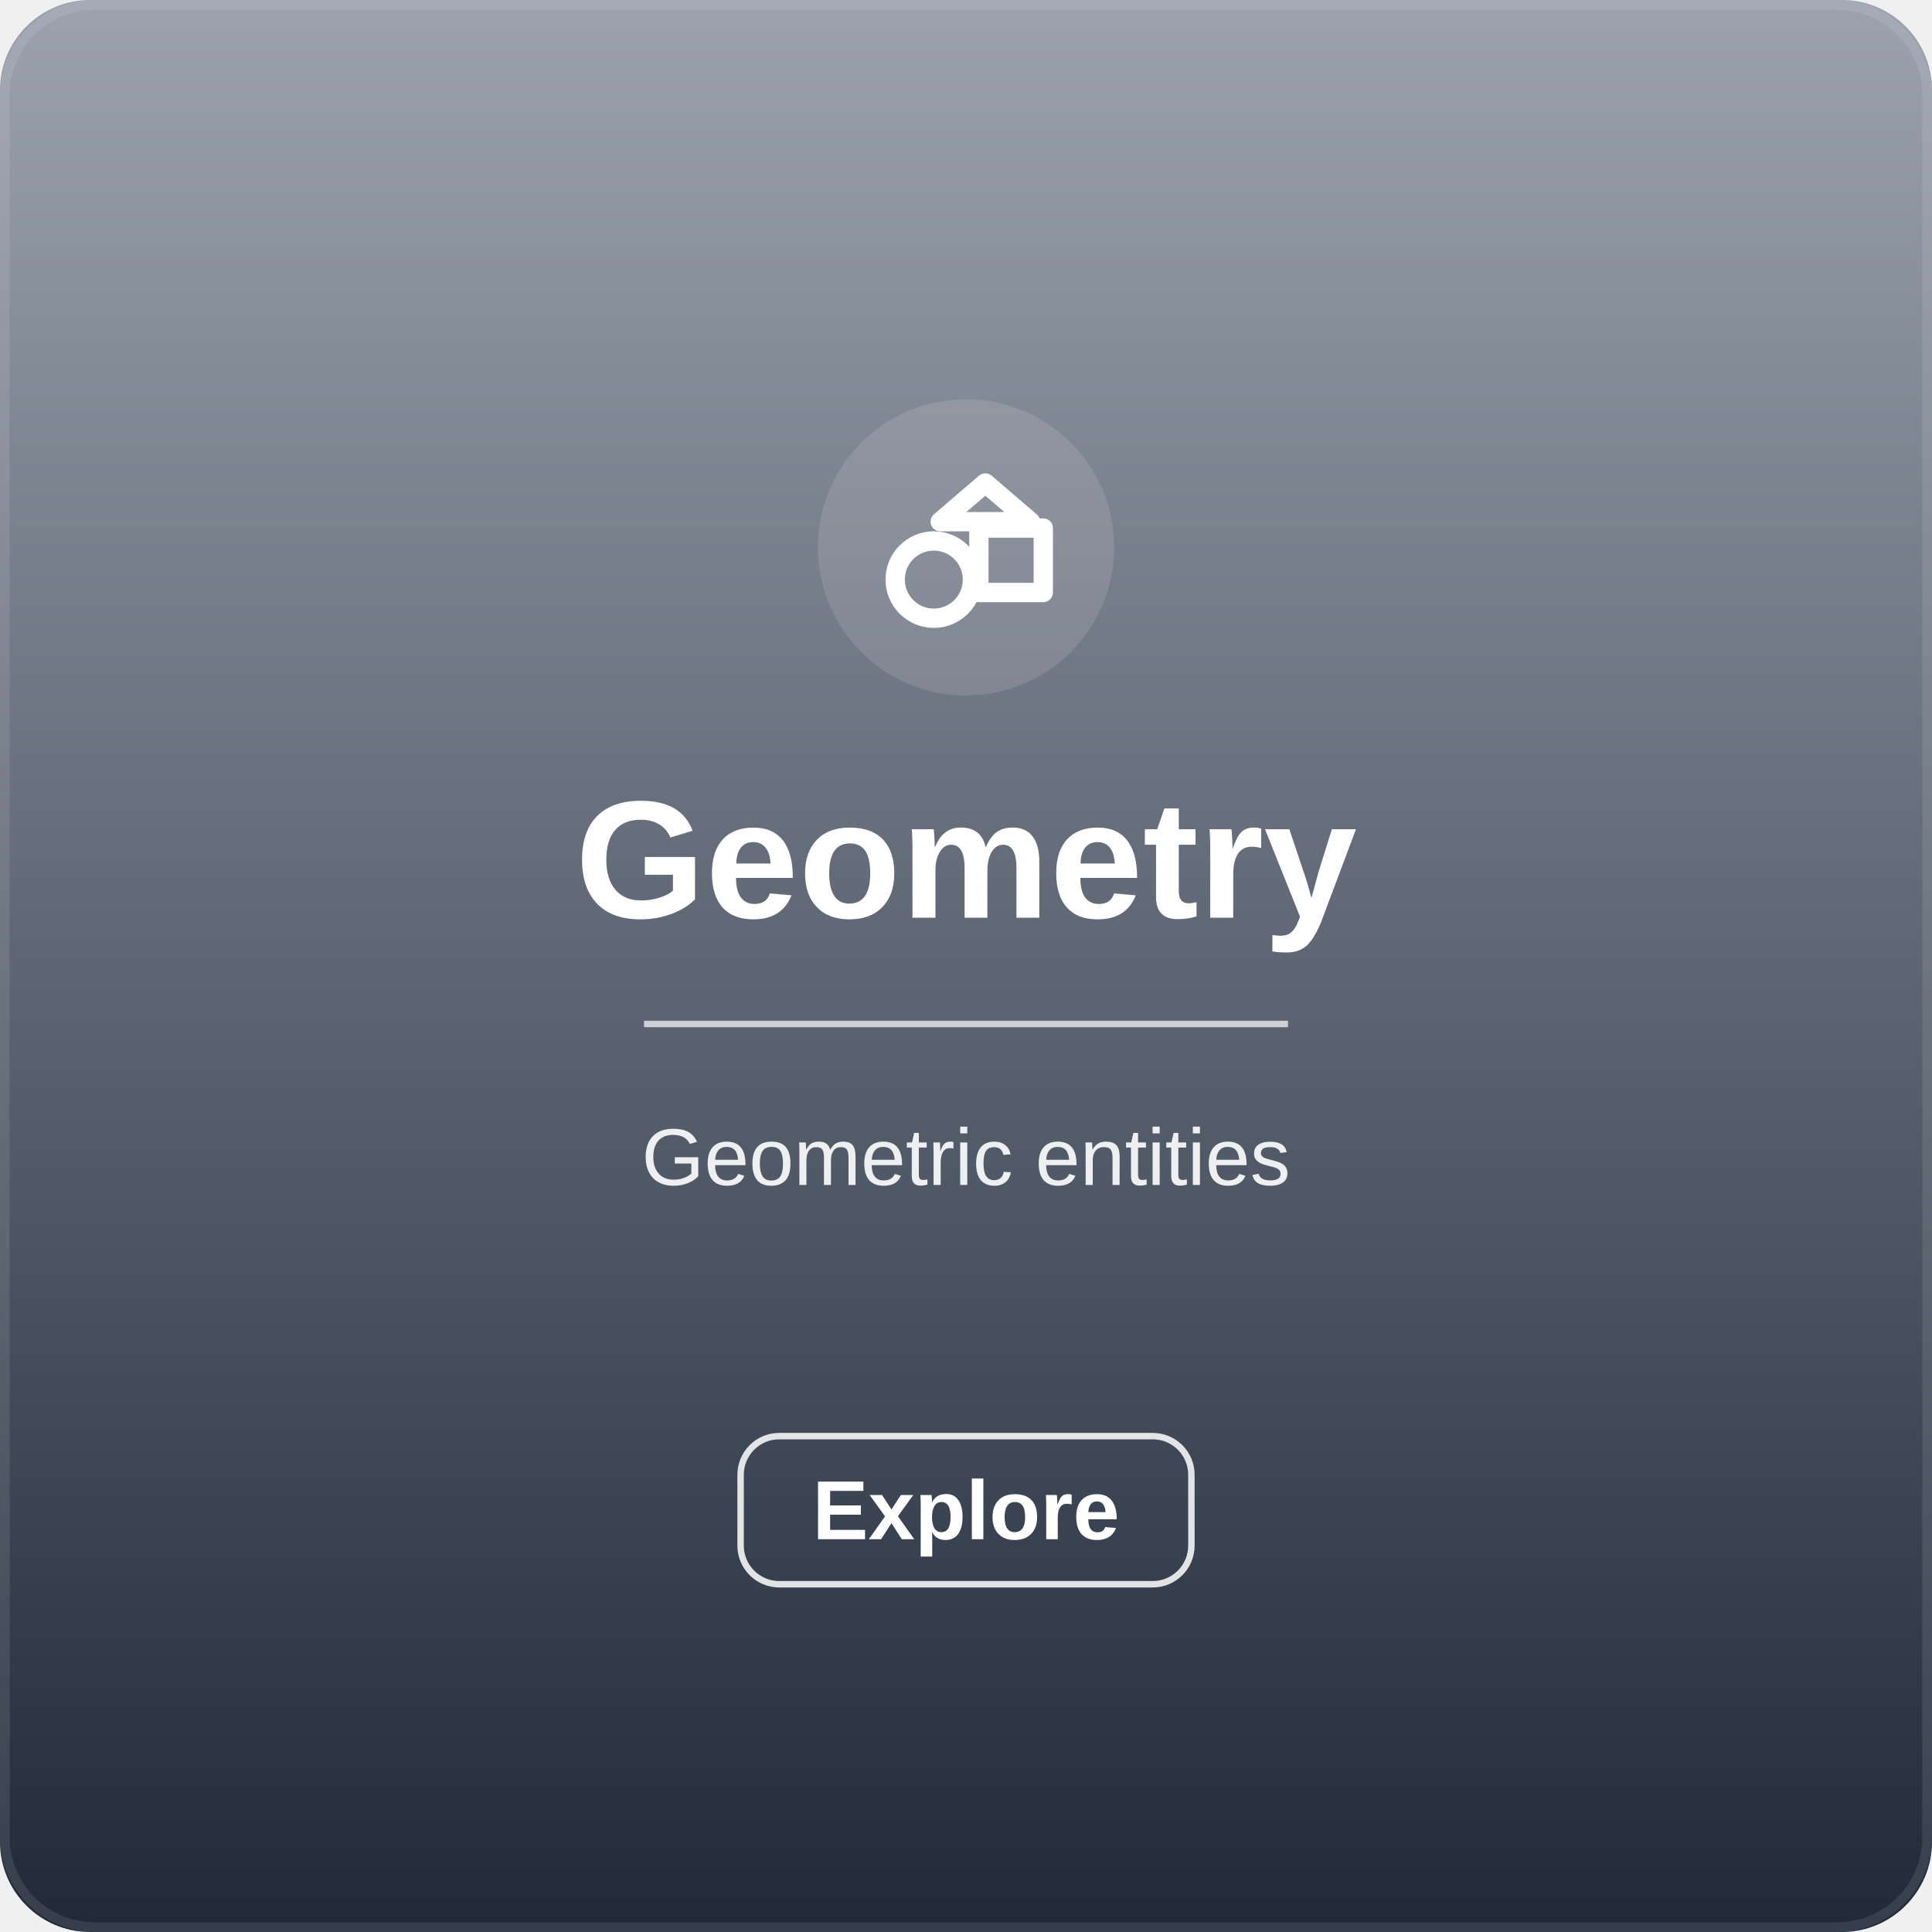
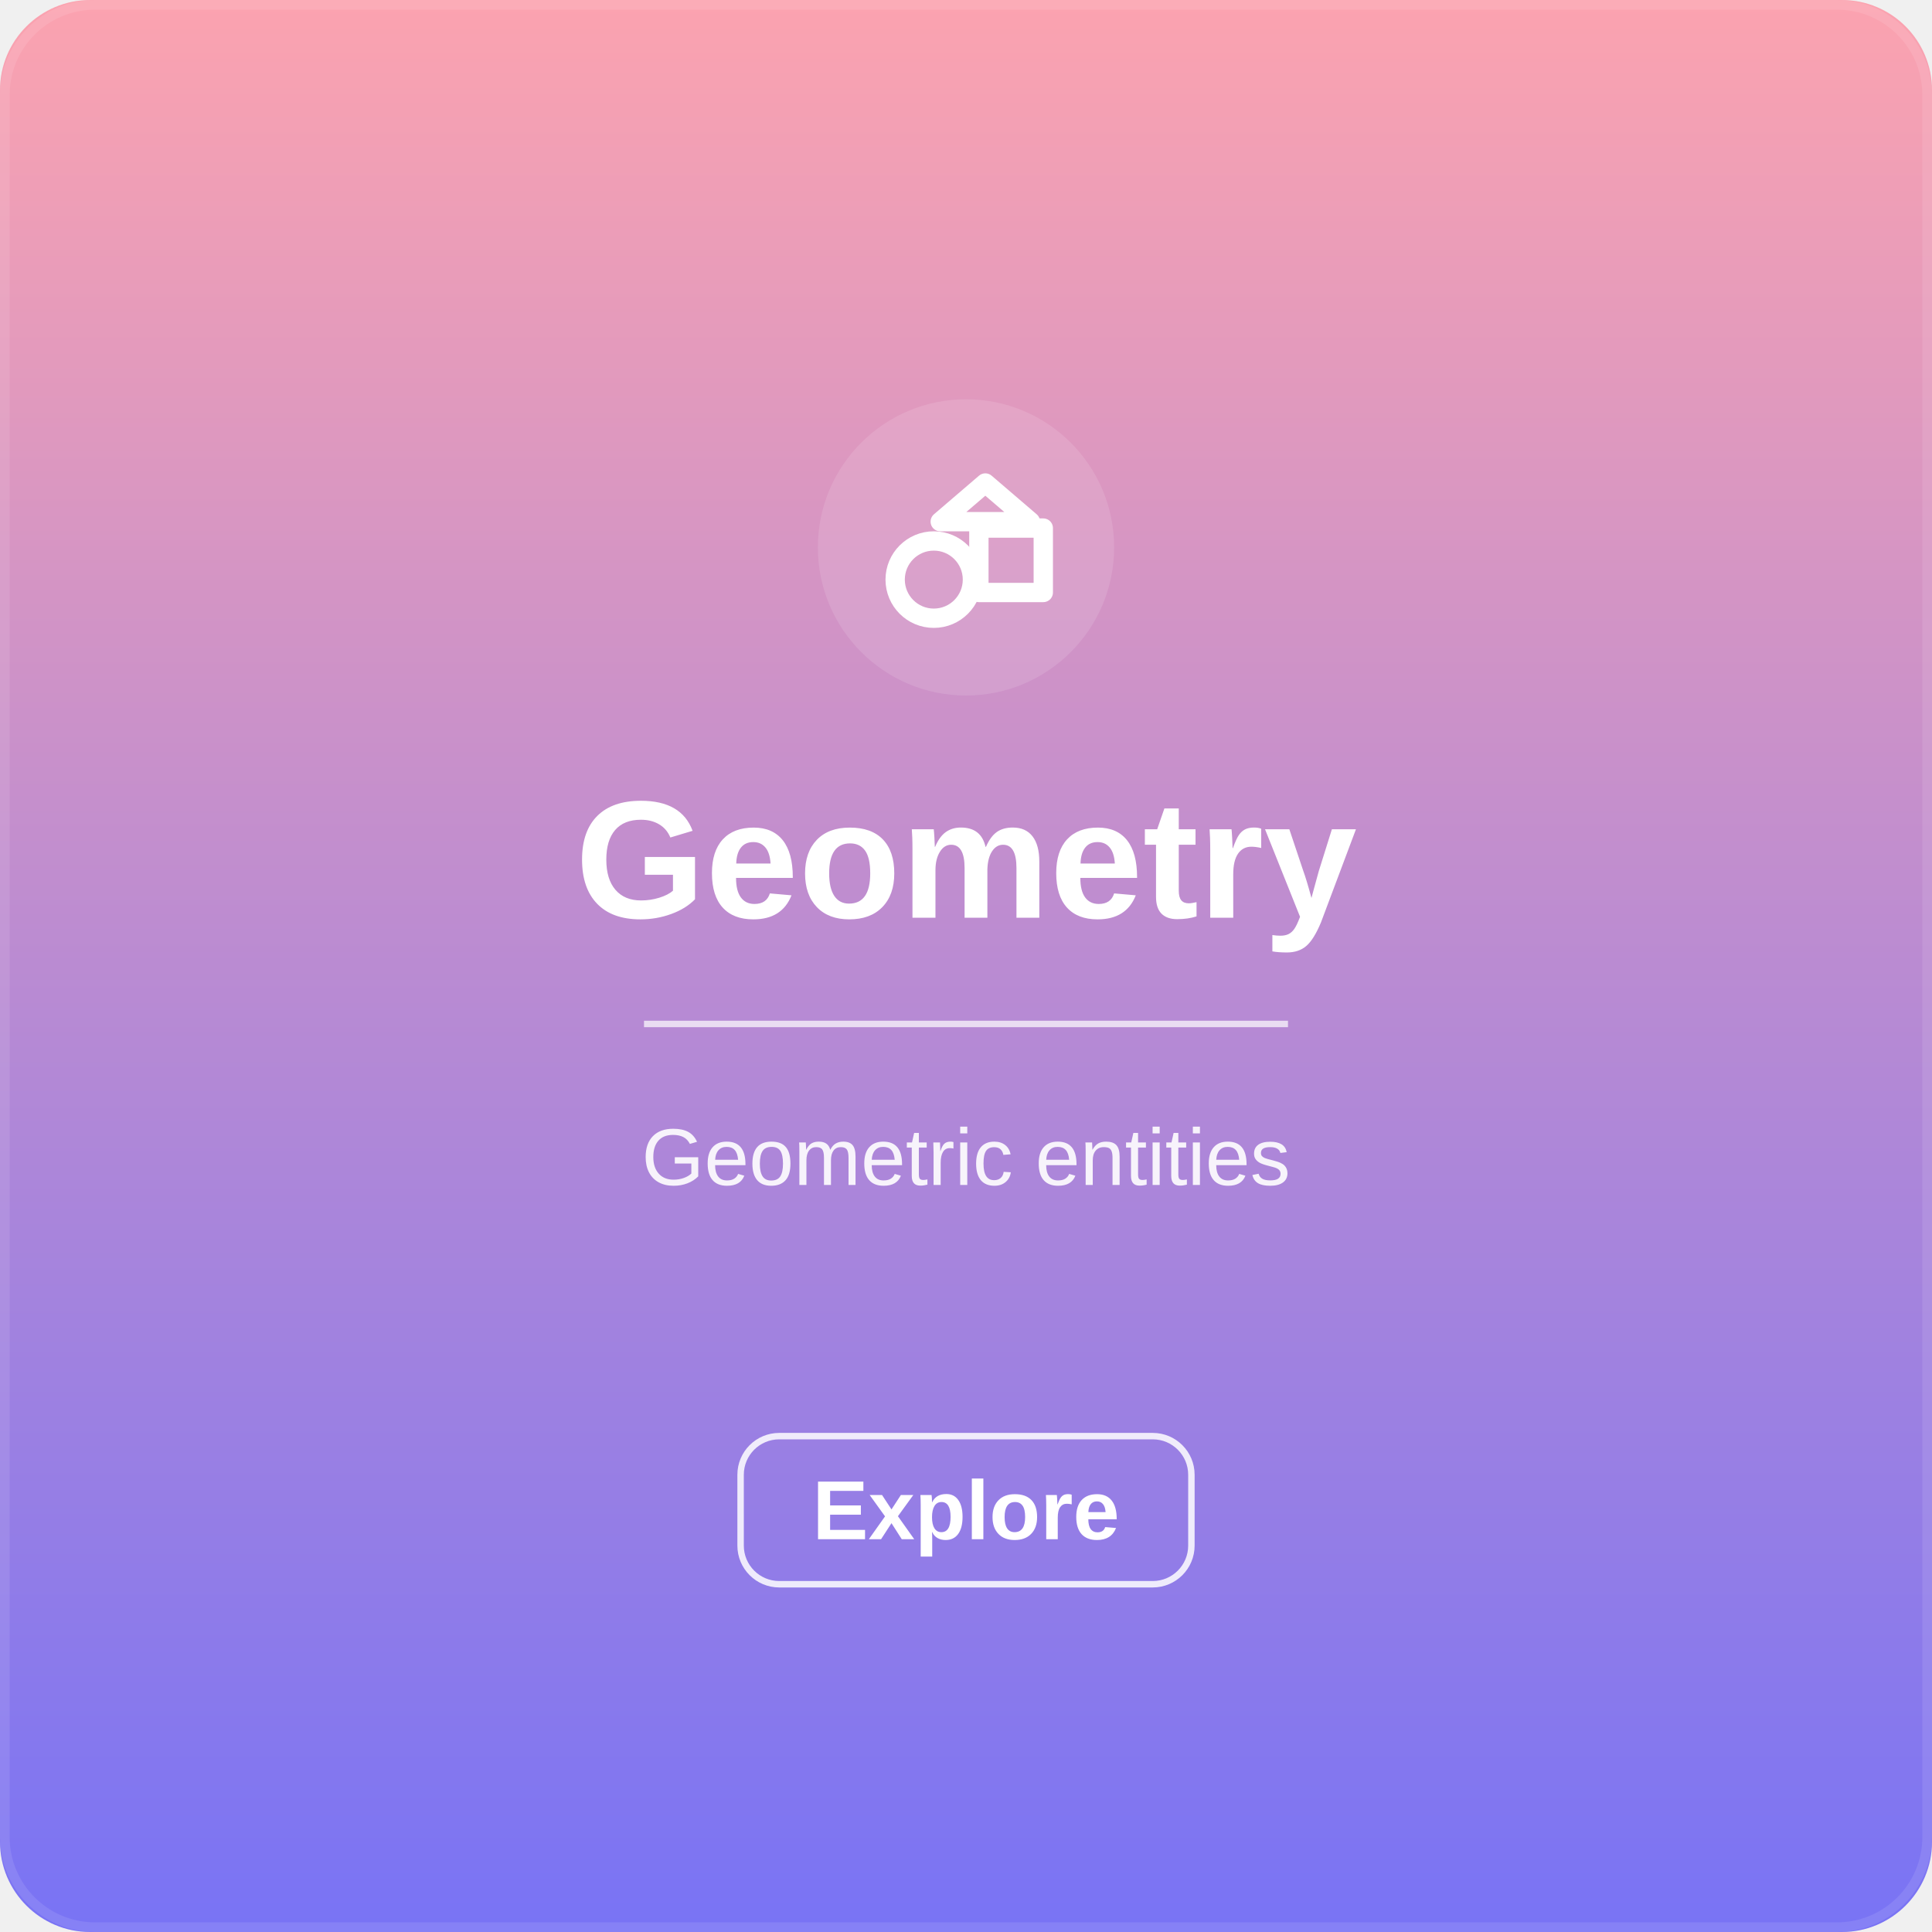
<svg xmlns="http://www.w3.org/2000/svg" width="600" height="600" viewBox="0 0 600 600">
  <defs>
    <linearGradient id="bgGradient" x1="0%" y1="0%" x2="0%" y2="100%">
-       <stop offset="0%" stop-color="#9CA3AF" />
-       <stop offset="100%" stop-color="#1F2937" />
+       <stop offset="0%" stop-color="#FCA3AF" />
+       <stop offset="100%" stop-color="#7873f5" />
    </linearGradient>
    <clipPath id="cardClip">
      <rect x="0" y="0" width="600" height="600" rx="28" ry="28" />
    </clipPath>
  </defs>
  <g clip-path="url(#cardClip)">
    <rect x="0" y="0" width="600" height="600" fill="url(#bgGradient)" />
    <circle cx="300" cy="170" r="46" fill="#FFFFFF" opacity="0.12" />
    <g transform="translate(300,170)">
      <g fill="none" stroke="#FFFFFF" stroke-width="6" stroke-linecap="round" stroke-linejoin="round">
        <circle cx="-10" cy="10" r="12" />
        <rect x="4" y="-6" width="20" height="20" />
        <path d="M-8 -8 l14 -12 l14 12 z" />
      </g>
    </g>
    <text x="300" y="285" text-anchor="middle" font-family="Arial, Helvetica, sans-serif" font-weight="800" font-size="52" fill="#FFFFFF">Geometry</text>
    <line x1="200" y1="318" x2="400" y2="318" stroke="#FFFFFF" stroke-width="2" opacity="0.7" />
    <text x="300" y="368" text-anchor="middle" font-family="Arial, Helvetica, sans-serif" font-weight="400" font-size="25" fill="#FFFFFF" opacity="0.9">Geometric entities</text>
    <rect x="230" y="446" width="140" height="46" rx="12" ry="12" fill="none" stroke="#FFFFFF" stroke-width="2" opacity="0.85" />
    <text x="300" y="469" text-anchor="middle" dominant-baseline="central" font-family="Arial, Helvetica, sans-serif" font-weight="700" font-size="26" fill="#FFFFFF">Explore</text>
  </g>
  <rect x="1.5" y="1.5" width="597" height="597" rx="28" ry="28" fill="none" stroke="#FFFFFF" stroke-opacity="0.1" stroke-width="3" />
</svg>
